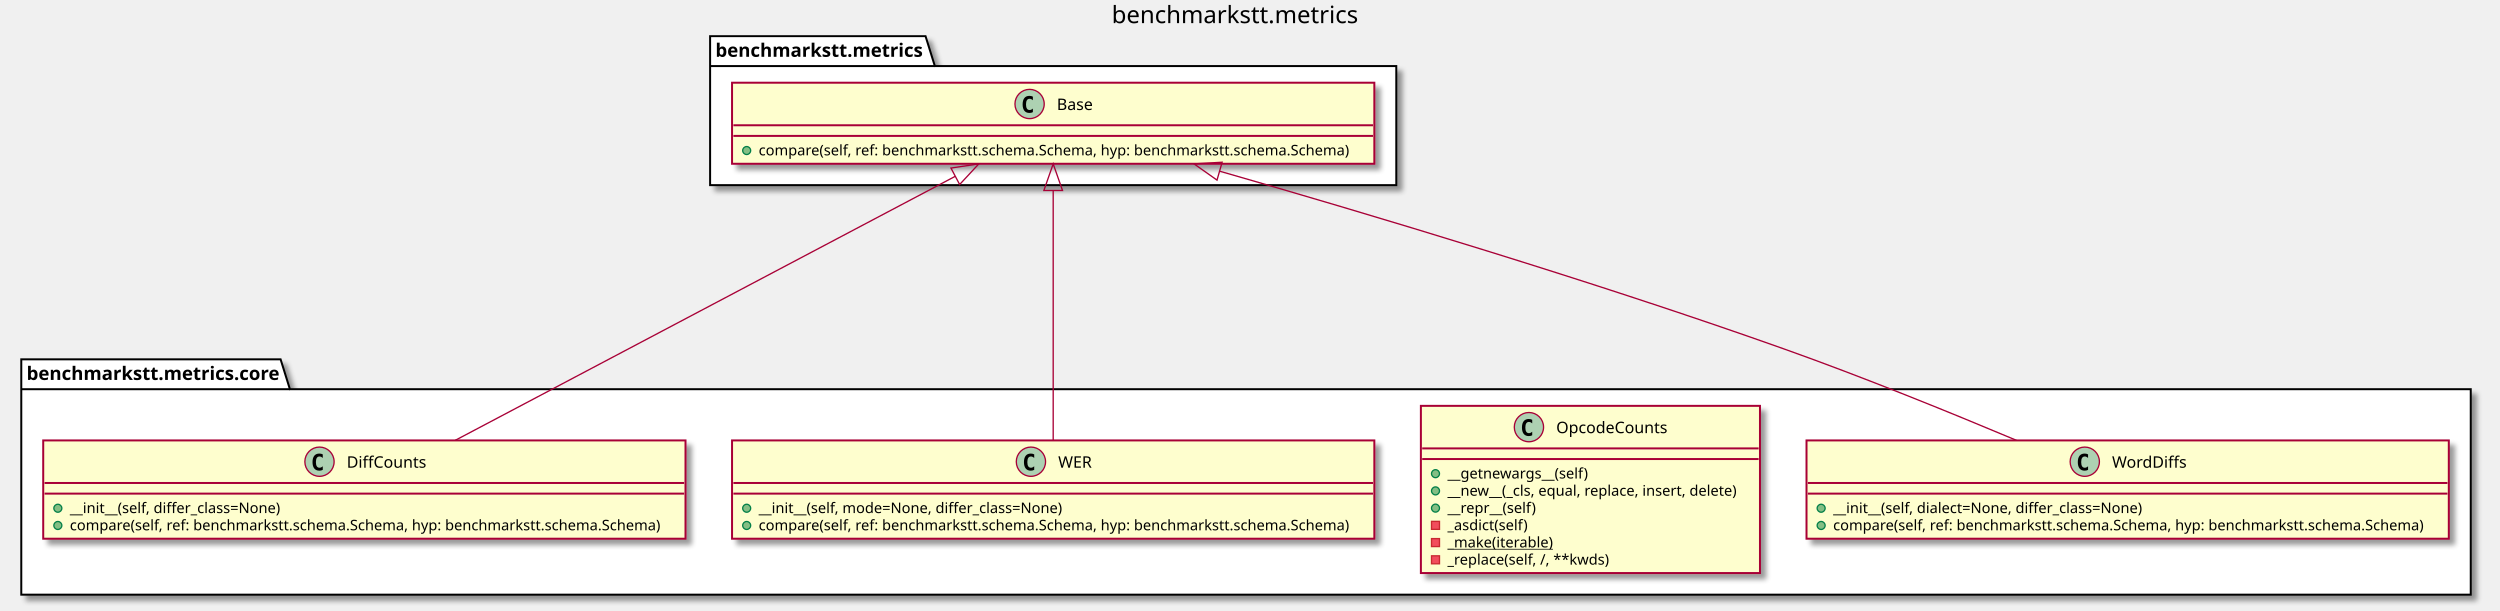
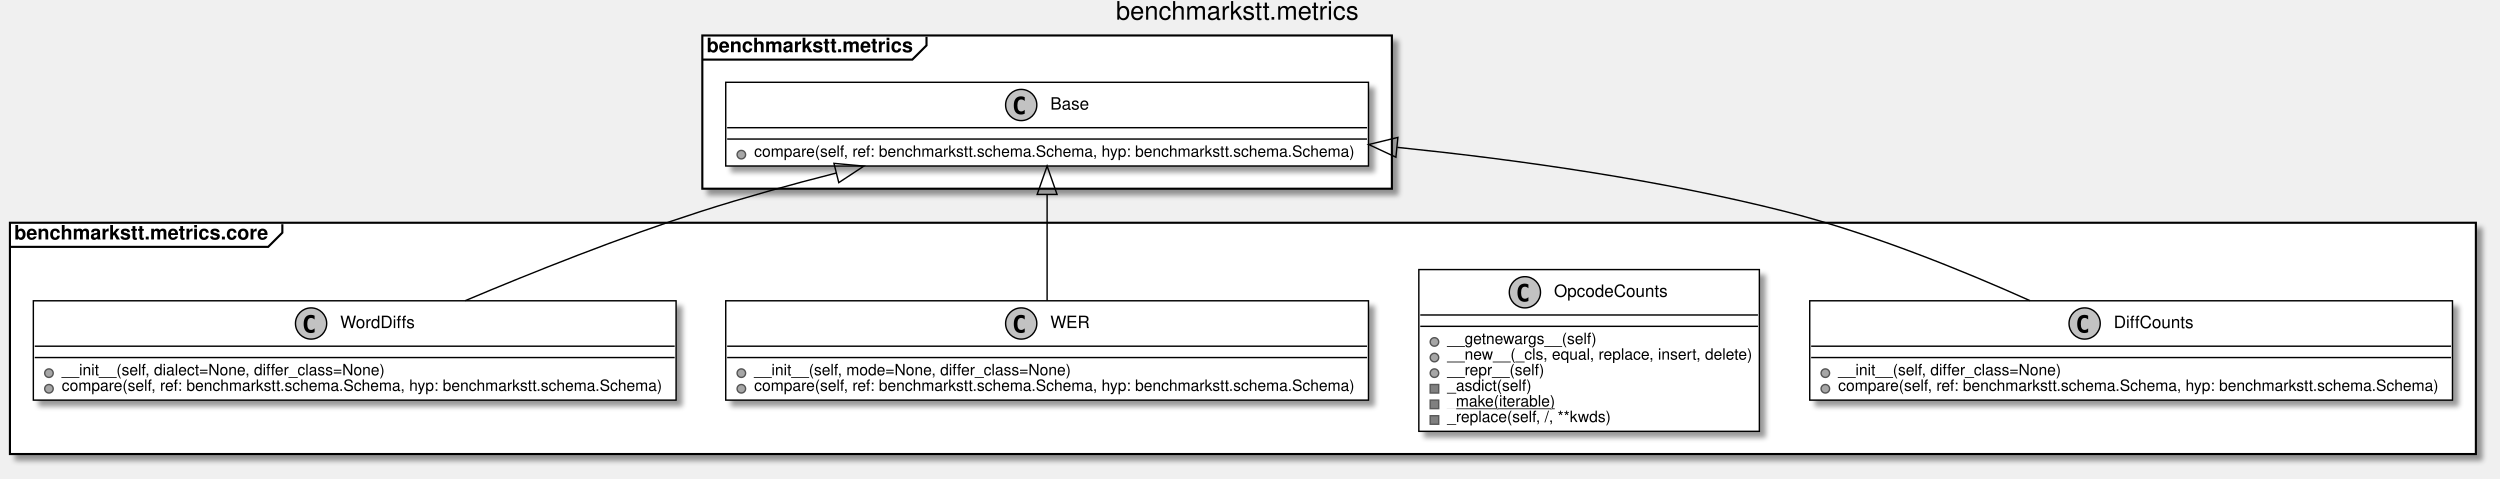
- <svg xmlns="http://www.w3.org/2000/svg" xmlns:xlink="http://www.w3.org/1999/xlink" contentScriptType="application/ecmascript" contentStyleType="text/css" height="459px" preserveAspectRatio="none" style="width:1880px;height:459px;" version="1.1" viewBox="0 0 1880 459" width="1880px" zoomAndPan="magnify">
+ <svg xmlns="http://www.w3.org/2000/svg" xmlns:xlink="http://www.w3.org/1999/xlink" contentScriptType="application/ecmascript" contentStyleType="text/css" height="337px" preserveAspectRatio="none" style="width:1762px;height:337px;" version="1.1" viewBox="0 0 1762 337" width="1762px" zoomAndPan="magnify">
  <defs>
-     <filter height="300%" id="f4ea1jg6i51zy" width="300%" x="-1" y="-1">
+     <filter height="300%" id="f1r169jlf6h9p" width="300%" x="-1" y="-1">
      <feGaussianBlur result="blurOut" stdDeviation="2.0" />
      <feColorMatrix in="blurOut" result="blurOut2" type="matrix" values="0 0 0 0 0 0 0 0 0 0 0 0 0 0 0 0 0 0 .4 0" />
      <feOffset dx="4.0" dy="4.0" in="blurOut2" result="blurOut3" />
      <feBlend in="SourceGraphic" in2="blurOut3" mode="normal" />
    </filter>
  </defs>
  <g>
-     <text fill="#000000" font-family="sans-serif" font-size="18" lengthAdjust="spacingAndGlyphs" textLength="190" x="836" y="17.402">benchmarkstt.metrics</text>
-     <polygon fill="#FFFFFF" filter="url(#f4ea1jg6i51zy)" points="534,27.199,696,27.199,703,49.688,1050,49.688,1050,139.199,534,139.199,534,27.199" style="stroke: #000000; stroke-width: 1.5;" />
-     <line style="stroke: #000000; stroke-width: 1.5;" x1="534" x2="703" y1="49.688" y2="49.688" />
-     <text fill="#000000" font-family="sans-serif" font-size="14" font-weight="bold" lengthAdjust="spacingAndGlyphs" textLength="156" x="538" y="42.734">benchmarkstt.metrics</text>
-     <polygon fill="#FFFFFF" filter="url(#f4ea1jg6i51zy)" points="16,270.199,211,270.199,218,292.688,1858,292.688,1858,447.199,16,447.199,16,270.199" style="stroke: #000000; stroke-width: 1.5;" />
-     <line style="stroke: #000000; stroke-width: 1.5;" x1="16" x2="218" y1="292.688" y2="292.688" />
-     <text fill="#000000" font-family="sans-serif" font-size="14" font-weight="bold" lengthAdjust="spacingAndGlyphs" textLength="189" x="20" y="285.734">benchmarkstt.metrics.core</text>
+     <text fill="#000000" font-family="Helvetica" font-size="18" lengthAdjust="spacingAndGlyphs" textLength="171" x="786.5" y="13.86">benchmarkstt.metrics</text>
+     <rect fill="#FFFFFF" filter="url(#f1r169jlf6h9p)" height="108" style="stroke: #000000; stroke-width: 1.5;" width="486" x="495" y="25" />
+     <path d="M653,26 L653,32 L643,42 L495,42 " fill="none" style="stroke: #000000; stroke-width: 1.5;" />
+     <text fill="#000000" font-family="Helvetica" font-size="14" font-weight="bold" lengthAdjust="spacingAndGlyphs" textLength="148" x="498" y="36.78">benchmarkstt.metrics</text>
+     <rect fill="#FFFFFF" filter="url(#f1r169jlf6h9p)" height="163" style="stroke: #000000; stroke-width: 1.5;" width="1738" x="7" y="157" />
+     <path d="M199,158 L199,164 L189,174 L7,174 " fill="none" style="stroke: #000000; stroke-width: 1.5;" />
+     <text fill="#000000" font-family="Helvetica" font-size="14" font-weight="bold" lengthAdjust="spacingAndGlyphs" textLength="182" x="10" y="168.78">benchmarkstt.metrics.core</text>
    <a href="https://benchmarkstt.readthedocs.io/en/latest/modules/benchmarkstt.metrics.html#benchmarkstt.metrics.Base" target="_top" title="https://benchmarkstt.readthedocs.io/en/latest/modules/benchmarkstt.metrics.html#benchmarkstt.metrics.Base" xlink:actuate="onRequest" xlink:href="https://benchmarkstt.readthedocs.io/en/latest/modules/benchmarkstt.metrics.html#benchmarkstt.metrics.Base" xlink:show="new" xlink:title="https://benchmarkstt.readthedocs.io/en/latest/modules/benchmarkstt.metrics.html#benchmarkstt.metrics.Base" xlink:type="simple">
-       <rect fill="#FEFECE" filter="url(#f4ea1jg6i51zy)" height="60.955" id="benchmarkstt.metrics.Base" style="stroke: #A80036; stroke-width: 1.5;" width="483" x="550.5" y="62.199" />
-       <ellipse cx="774.25" cy="78.199" fill="#ADD1B2" rx="11" ry="11" style="stroke: #A80036; stroke-width: 1.0;" />
-       <path d="M776.723,84.342 Q776.142,84.641 775.503,84.79 Q774.864,84.94 774.158,84.94 Q771.651,84.94 770.332,83.288 Q769.012,81.636 769.012,78.515 Q769.012,75.386 770.332,73.734 Q771.651,72.082 774.158,72.082 Q774.864,72.082 775.511,72.231 Q776.159,72.381 776.723,72.68 L776.723,75.402 Q776.092,74.821 775.499,74.552 Q774.905,74.282 774.274,74.282 Q772.93,74.282 772.245,75.348 Q771.56,76.415 771.56,78.515 Q771.56,80.607 772.245,81.674 Q772.93,82.74 774.274,82.74 Q774.905,82.74 775.499,82.471 Q776.092,82.201 776.723,81.62 Z " />
-       <text fill="#000000" font-family="sans-serif" font-size="12" lengthAdjust="spacingAndGlyphs" textLength="27" x="794.75" y="82.734">Base</text>
-       <line style="stroke: #A80036; stroke-width: 1.5;" x1="551.5" x2="1032.5" y1="94.199" y2="94.199" />
-       <line style="stroke: #A80036; stroke-width: 1.5;" x1="551.5" x2="1032.5" y1="102.199" y2="102.199" />
-       <ellipse cx="561.5" cy="113.199" fill="#84BE84" rx="3" ry="3" style="stroke: #038048; stroke-width: 1.0;" />
-       <text fill="#000000" font-family="sans-serif" font-size="11" lengthAdjust="spacingAndGlyphs" textLength="457" x="570.5" y="116.834">compare(self, ref: benchmarkstt.schema.Schema, hyp: benchmarkstt.schema.Schema)</text>
+       <rect fill="#FFFFFF" filter="url(#f1r169jlf6h9p)" height="59" id="benchmarkstt.metrics.Base" style="stroke: #000000; stroke-width: 1.0;" width="453" x="511.5" y="58" />
+       <ellipse cx="719.75" cy="74" fill="#C2C2C2" rx="11" ry="11" style="stroke: #000000; stroke-width: 1.0;" />
+       <path d="M722.223,80.143 Q721.642,80.442 721.003,80.591 Q720.364,80.741 719.658,80.741 Q717.151,80.741 715.832,79.089 Q714.512,77.437 714.512,74.316 Q714.512,71.186 715.832,69.535 Q717.151,67.883 719.658,67.883 Q720.364,67.883 721.011,68.032 Q721.659,68.182 722.223,68.481 L722.223,71.203 Q721.592,70.622 720.999,70.352 Q720.405,70.082 719.774,70.082 Q718.43,70.082 717.745,71.149 Q717.06,72.216 717.06,74.316 Q717.06,76.408 717.745,77.474 Q718.43,78.541 719.774,78.541 Q720.405,78.541 720.999,78.271 Q721.592,78.001 722.223,77.42 Z " />
+       <text fill="#000000" font-family="Helvetica" font-size="12" lengthAdjust="spacingAndGlyphs" textLength="28" x="740.25" y="77.24">Base</text>
+       <line style="stroke: #000000; stroke-width: 1.0;" x1="512.5" x2="963.5" y1="90" y2="90" />
+       <line style="stroke: #000000; stroke-width: 1.0;" x1="512.5" x2="963.5" y1="98" y2="98" />
+       <ellipse cx="522.5" cy="109" fill="#A6A6A6" rx="3" ry="3" style="stroke: #545454; stroke-width: 1.0;" />
+       <text fill="#000000" font-family="Helvetica" font-size="11" lengthAdjust="spacingAndGlyphs" textLength="427" x="531.5" y="110.47">compare(self, ref: benchmarkstt.schema.Schema, hyp: benchmarkstt.schema.Schema)</text>
    </a>
    <a href="https://benchmarkstt.readthedocs.io/en/latest/modules/benchmarkstt.metrics.core.html#benchmarkstt.metrics.core.DiffCounts" target="_top" title="https://benchmarkstt.readthedocs.io/en/latest/modules/benchmarkstt.metrics.core.html#benchmarkstt.metrics.core.DiffCounts" xlink:actuate="onRequest" xlink:href="https://benchmarkstt.readthedocs.io/en/latest/modules/benchmarkstt.metrics.core.html#benchmarkstt.metrics.core.DiffCounts" xlink:show="new" xlink:title="https://benchmarkstt.readthedocs.io/en/latest/modules/benchmarkstt.metrics.core.html#benchmarkstt.metrics.core.DiffCounts" xlink:type="simple">
-       <rect fill="#FEFECE" filter="url(#f4ea1jg6i51zy)" height="73.91" id="benchmarkstt.metrics.core.DiffCounts" style="stroke: #A80036; stroke-width: 1.5;" width="483" x="32.5" y="331.199" />
-       <ellipse cx="240.25" cy="347.199" fill="#ADD1B2" rx="11" ry="11" style="stroke: #A80036; stroke-width: 1.0;" />
-       <path d="M242.723,353.342 Q242.142,353.641 241.503,353.791 Q240.864,353.94 240.158,353.94 Q237.651,353.94 236.332,352.288 Q235.012,350.636 235.012,347.515 Q235.012,344.386 236.332,342.734 Q237.651,341.082 240.158,341.082 Q240.864,341.082 241.511,341.231 Q242.159,341.381 242.723,341.68 L242.723,344.402 Q242.092,343.821 241.499,343.551 Q240.905,343.282 240.274,343.282 Q238.93,343.282 238.245,344.348 Q237.56,345.415 237.56,347.515 Q237.56,349.607 238.245,350.674 Q238.93,351.74 240.274,351.74 Q240.905,351.74 241.499,351.471 Q242.092,351.201 242.723,350.62 Z " />
-       <text fill="#000000" font-family="sans-serif" font-size="12" lengthAdjust="spacingAndGlyphs" textLength="59" x="260.75" y="351.734">DiffCounts</text>
-       <line style="stroke: #A80036; stroke-width: 1.5;" x1="33.5" x2="514.5" y1="363.199" y2="363.199" />
-       <line style="stroke: #A80036; stroke-width: 1.5;" x1="33.5" x2="514.5" y1="371.199" y2="371.199" />
-       <ellipse cx="43.5" cy="382.199" fill="#84BE84" rx="3" ry="3" style="stroke: #038048; stroke-width: 1.0;" />
-       <text fill="#000000" font-family="sans-serif" font-size="11" lengthAdjust="spacingAndGlyphs" textLength="173" x="52.5" y="385.834">__init__(self, differ_class=None)</text>
-       <ellipse cx="43.5" cy="395.154" fill="#84BE84" rx="3" ry="3" style="stroke: #038048; stroke-width: 1.0;" />
-       <text fill="#000000" font-family="sans-serif" font-size="11" lengthAdjust="spacingAndGlyphs" textLength="457" x="52.5" y="398.789">compare(self, ref: benchmarkstt.schema.Schema, hyp: benchmarkstt.schema.Schema)</text>
+       <rect fill="#FFFFFF" filter="url(#f1r169jlf6h9p)" height="70" id="benchmarkstt.metrics.core.DiffCounts" style="stroke: #000000; stroke-width: 1.0;" width="453" x="1275.5" y="212" />
+       <ellipse cx="1469.25" cy="228" fill="#C2C2C2" rx="11" ry="11" style="stroke: #000000; stroke-width: 1.0;" />
+       <path d="M1471.723,234.143 Q1471.142,234.442 1470.503,234.591 Q1469.864,234.741 1469.158,234.741 Q1466.651,234.741 1465.332,233.089 Q1464.012,231.437 1464.012,228.316 Q1464.012,225.186 1465.332,223.535 Q1466.651,221.883 1469.158,221.883 Q1469.864,221.883 1470.511,222.032 Q1471.159,222.182 1471.723,222.481 L1471.723,225.203 Q1471.092,224.622 1470.499,224.352 Q1469.905,224.083 1469.274,224.083 Q1467.93,224.083 1467.245,225.149 Q1466.56,226.216 1466.56,228.316 Q1466.56,230.408 1467.245,231.474 Q1467.93,232.541 1469.274,232.541 Q1469.905,232.541 1470.499,232.271 Q1471.092,232.001 1471.723,231.42 Z " />
+       <text fill="#000000" font-family="Helvetica" font-size="12" lengthAdjust="spacingAndGlyphs" textLength="57" x="1489.75" y="231.24">DiffCounts</text>
+       <line style="stroke: #000000; stroke-width: 1.0;" x1="1276.5" x2="1727.5" y1="244" y2="244" />
+       <line style="stroke: #000000; stroke-width: 1.0;" x1="1276.5" x2="1727.5" y1="252" y2="252" />
+       <ellipse cx="1286.5" cy="263" fill="#A6A6A6" rx="3" ry="3" style="stroke: #545454; stroke-width: 1.0;" />
+       <text fill="#000000" font-family="Helvetica" font-size="11" lengthAdjust="spacingAndGlyphs" textLength="156" x="1295.5" y="264.47">__init__(self, differ_class=None)</text>
+       <ellipse cx="1286.5" cy="274" fill="#A6A6A6" rx="3" ry="3" style="stroke: #545454; stroke-width: 1.0;" />
+       <text fill="#000000" font-family="Helvetica" font-size="11" lengthAdjust="spacingAndGlyphs" textLength="427" x="1295.5" y="275.47">compare(self, ref: benchmarkstt.schema.Schema, hyp: benchmarkstt.schema.Schema)</text>
    </a>
    <a href="https://benchmarkstt.readthedocs.io/en/latest/modules/benchmarkstt.metrics.core.html#benchmarkstt.metrics.core.OpcodeCounts" target="_top" title="https://benchmarkstt.readthedocs.io/en/latest/modules/benchmarkstt.metrics.core.html#benchmarkstt.metrics.core.OpcodeCounts" xlink:actuate="onRequest" xlink:href="https://benchmarkstt.readthedocs.io/en/latest/modules/benchmarkstt.metrics.core.html#benchmarkstt.metrics.core.OpcodeCounts" xlink:show="new" xlink:title="https://benchmarkstt.readthedocs.io/en/latest/modules/benchmarkstt.metrics.core.html#benchmarkstt.metrics.core.OpcodeCounts" xlink:type="simple">
-       <rect fill="#FEFECE" filter="url(#f4ea1jg6i51zy)" height="125.731" id="benchmarkstt.metrics.core.OpcodeCounts" style="stroke: #A80036; stroke-width: 1.5;" width="255" x="1068.5" y="305.199" />
-       <ellipse cx="1149.75" cy="321.199" fill="#ADD1B2" rx="11" ry="11" style="stroke: #A80036; stroke-width: 1.0;" />
-       <path d="M1152.223,327.342 Q1151.642,327.641 1151.003,327.791 Q1150.364,327.94 1149.658,327.94 Q1147.151,327.94 1145.832,326.288 Q1144.512,324.636 1144.512,321.515 Q1144.512,318.386 1145.832,316.734 Q1147.151,315.082 1149.658,315.082 Q1150.364,315.082 1151.011,315.231 Q1151.659,315.381 1152.223,315.68 L1152.223,318.402 Q1151.592,317.821 1150.999,317.551 Q1150.405,317.282 1149.774,317.282 Q1148.43,317.282 1147.745,318.348 Q1147.06,319.415 1147.06,321.515 Q1147.06,323.607 1147.745,324.674 Q1148.43,325.74 1149.774,325.74 Q1150.405,325.74 1150.999,325.471 Q1151.592,325.201 1152.223,324.62 Z " />
-       <text fill="#000000" font-family="sans-serif" font-size="12" lengthAdjust="spacingAndGlyphs" textLength="84" x="1170.25" y="325.734">OpcodeCounts</text>
-       <line style="stroke: #A80036; stroke-width: 1.5;" x1="1069.5" x2="1322.5" y1="337.199" y2="337.199" />
-       <line style="stroke: #A80036; stroke-width: 1.5;" x1="1069.5" x2="1322.5" y1="345.199" y2="345.199" />
-       <ellipse cx="1079.5" cy="356.199" fill="#84BE84" rx="3" ry="3" style="stroke: #038048; stroke-width: 1.0;" />
-       <text fill="#000000" font-family="sans-serif" font-size="11" lengthAdjust="spacingAndGlyphs" textLength="113" x="1088.5" y="359.834">__getnewargs__(self)</text>
-       <ellipse cx="1079.5" cy="369.154" fill="#84BE84" rx="3" ry="3" style="stroke: #038048; stroke-width: 1.0;" />
-       <text fill="#000000" font-family="sans-serif" font-size="11" lengthAdjust="spacingAndGlyphs" textLength="229" x="1088.5" y="372.789">__new__(_cls, equal, replace, insert, delete)</text>
-       <ellipse cx="1079.5" cy="382.109" fill="#84BE84" rx="3" ry="3" style="stroke: #038048; stroke-width: 1.0;" />
-       <text fill="#000000" font-family="sans-serif" font-size="11" lengthAdjust="spacingAndGlyphs" textLength="74" x="1088.5" y="385.744">__repr__(self)</text>
-       <rect fill="#F24D5C" height="6" style="stroke: #C82930; stroke-width: 1.0;" width="6" x="1076.5" y="392.065" />
-       <text fill="#000000" font-family="sans-serif" font-size="11" lengthAdjust="spacingAndGlyphs" textLength="65" x="1088.5" y="398.699">_asdict(self)</text>
-       <rect fill="#F24D5C" height="6" style="stroke: #C82930; stroke-width: 1.0;" width="6" x="1076.5" y="405.019" />
-       <text fill="#000000" font-family="sans-serif" font-size="11" lengthAdjust="spacingAndGlyphs" text-decoration="underline" textLength="82" x="1088.5" y="411.654">_make(iterable)</text>
-       <rect fill="#F24D5C" height="6" style="stroke: #C82930; stroke-width: 1.0;" width="6" x="1076.5" y="417.975" />
-       <text fill="#000000" font-family="sans-serif" font-size="11" lengthAdjust="spacingAndGlyphs" textLength="127" x="1088.5" y="424.609">_replace(self, /, **kwds)</text>
+       <rect fill="#FFFFFF" filter="url(#f1r169jlf6h9p)" height="114" id="benchmarkstt.metrics.core.OpcodeCounts" style="stroke: #000000; stroke-width: 1.0;" width="240" x="1000" y="190" />
+       <ellipse cx="1074.75" cy="206" fill="#C2C2C2" rx="11" ry="11" style="stroke: #000000; stroke-width: 1.0;" />
+       <path d="M1077.223,212.143 Q1076.642,212.442 1076.003,212.591 Q1075.364,212.741 1074.658,212.741 Q1072.151,212.741 1070.832,211.089 Q1069.512,209.437 1069.512,206.316 Q1069.512,203.186 1070.832,201.535 Q1072.151,199.883 1074.658,199.883 Q1075.364,199.883 1076.011,200.032 Q1076.659,200.182 1077.223,200.481 L1077.223,203.203 Q1076.592,202.622 1075.999,202.352 Q1075.405,202.083 1074.774,202.083 Q1073.43,202.083 1072.745,203.149 Q1072.06,204.216 1072.06,206.316 Q1072.06,208.408 1072.745,209.474 Q1073.43,210.541 1074.774,210.541 Q1075.405,210.541 1075.999,210.271 Q1076.592,210.001 1077.223,209.42 Z " />
+       <text fill="#000000" font-family="Helvetica" font-size="12" lengthAdjust="spacingAndGlyphs" textLength="82" x="1095.25" y="209.24">OpcodeCounts</text>
+       <line style="stroke: #000000; stroke-width: 1.0;" x1="1001" x2="1239" y1="222" y2="222" />
+       <line style="stroke: #000000; stroke-width: 1.0;" x1="1001" x2="1239" y1="230" y2="230" />
+       <ellipse cx="1011" cy="241" fill="#A6A6A6" rx="3" ry="3" style="stroke: #545454; stroke-width: 1.0;" />
+       <text fill="#000000" font-family="Helvetica" font-size="11" lengthAdjust="spacingAndGlyphs" textLength="106" x="1020" y="242.47">__getnewargs__(self)</text>
+       <ellipse cx="1011" cy="252" fill="#A6A6A6" rx="3" ry="3" style="stroke: #545454; stroke-width: 1.0;" />
+       <text fill="#000000" font-family="Helvetica" font-size="11" lengthAdjust="spacingAndGlyphs" textLength="214" x="1020" y="253.47">__new__(_cls, equal, replace, insert, delete)</text>
+       <ellipse cx="1011" cy="263" fill="#A6A6A6" rx="3" ry="3" style="stroke: #545454; stroke-width: 1.0;" />
+       <text fill="#000000" font-family="Helvetica" font-size="11" lengthAdjust="spacingAndGlyphs" textLength="69" x="1020" y="264.47">__repr__(self)</text>
+       <rect fill="#808080" height="6" style="stroke: #595959; stroke-width: 1.0;" width="6" x="1008" y="271" />
+       <text fill="#000000" font-family="Helvetica" font-size="11" lengthAdjust="spacingAndGlyphs" textLength="60" x="1020" y="275.47">_asdict(self)</text>
+       <rect fill="#808080" height="6" style="stroke: #595959; stroke-width: 1.0;" width="6" x="1008" y="282" />
+       <text fill="#000000" font-family="Helvetica" font-size="11" lengthAdjust="spacingAndGlyphs" text-decoration="underline" textLength="76" x="1020" y="286.47">_make(iterable)</text>
+       <rect fill="#808080" height="6" style="stroke: #595959; stroke-width: 1.0;" width="6" x="1008" y="293" />
+       <text fill="#000000" font-family="Helvetica" font-size="11" lengthAdjust="spacingAndGlyphs" textLength="116" x="1020" y="297.47">_replace(self, /, **kwds)</text>
    </a>
    <a href="https://benchmarkstt.readthedocs.io/en/latest/modules/benchmarkstt.metrics.core.html#benchmarkstt.metrics.core.WER" target="_top" title="https://benchmarkstt.readthedocs.io/en/latest/modules/benchmarkstt.metrics.core.html#benchmarkstt.metrics.core.WER" xlink:actuate="onRequest" xlink:href="https://benchmarkstt.readthedocs.io/en/latest/modules/benchmarkstt.metrics.core.html#benchmarkstt.metrics.core.WER" xlink:show="new" xlink:title="https://benchmarkstt.readthedocs.io/en/latest/modules/benchmarkstt.metrics.core.html#benchmarkstt.metrics.core.WER" xlink:type="simple">
-       <rect fill="#FEFECE" filter="url(#f4ea1jg6i51zy)" height="73.91" id="benchmarkstt.metrics.core.WER" style="stroke: #A80036; stroke-width: 1.5;" width="483" x="550.5" y="331.199" />
-       <ellipse cx="775.25" cy="347.199" fill="#ADD1B2" rx="11" ry="11" style="stroke: #A80036; stroke-width: 1.0;" />
-       <path d="M777.723,353.342 Q777.142,353.641 776.503,353.791 Q775.864,353.94 775.158,353.94 Q772.651,353.94 771.332,352.288 Q770.012,350.636 770.012,347.515 Q770.012,344.386 771.332,342.734 Q772.651,341.082 775.158,341.082 Q775.864,341.082 776.511,341.231 Q777.159,341.381 777.723,341.68 L777.723,344.402 Q777.092,343.821 776.499,343.551 Q775.905,343.282 775.274,343.282 Q773.93,343.282 773.245,344.348 Q772.56,345.415 772.56,347.515 Q772.56,349.607 773.245,350.674 Q773.93,351.74 775.274,351.74 Q775.905,351.74 776.499,351.471 Q777.092,351.201 777.723,350.62 Z " />
-       <text fill="#000000" font-family="sans-serif" font-size="12" lengthAdjust="spacingAndGlyphs" textLength="25" x="795.75" y="351.734">WER</text>
-       <line style="stroke: #A80036; stroke-width: 1.5;" x1="551.5" x2="1032.5" y1="363.199" y2="363.199" />
-       <line style="stroke: #A80036; stroke-width: 1.5;" x1="551.5" x2="1032.5" y1="371.199" y2="371.199" />
-       <ellipse cx="561.5" cy="382.199" fill="#84BE84" rx="3" ry="3" style="stroke: #038048; stroke-width: 1.0;" />
-       <text fill="#000000" font-family="sans-serif" font-size="11" lengthAdjust="spacingAndGlyphs" textLength="246" x="570.5" y="385.834">__init__(self, mode=None, differ_class=None)</text>
-       <ellipse cx="561.5" cy="395.154" fill="#84BE84" rx="3" ry="3" style="stroke: #038048; stroke-width: 1.0;" />
-       <text fill="#000000" font-family="sans-serif" font-size="11" lengthAdjust="spacingAndGlyphs" textLength="457" x="570.5" y="398.789">compare(self, ref: benchmarkstt.schema.Schema, hyp: benchmarkstt.schema.Schema)</text>
+       <rect fill="#FFFFFF" filter="url(#f1r169jlf6h9p)" height="70" id="benchmarkstt.metrics.core.WER" style="stroke: #000000; stroke-width: 1.0;" width="453" x="511.5" y="212" />
+       <ellipse cx="719.75" cy="228" fill="#C2C2C2" rx="11" ry="11" style="stroke: #000000; stroke-width: 1.0;" />
+       <path d="M722.223,234.143 Q721.642,234.442 721.003,234.591 Q720.364,234.741 719.658,234.741 Q717.151,234.741 715.832,233.089 Q714.512,231.437 714.512,228.316 Q714.512,225.186 715.832,223.535 Q717.151,221.883 719.658,221.883 Q720.364,221.883 721.011,222.032 Q721.659,222.182 722.223,222.481 L722.223,225.203 Q721.592,224.622 720.999,224.352 Q720.405,224.083 719.774,224.083 Q718.43,224.083 717.745,225.149 Q717.06,226.216 717.06,228.316 Q717.06,230.408 717.745,231.474 Q718.43,232.541 719.774,232.541 Q720.405,232.541 720.999,232.271 Q721.592,232.001 722.223,231.42 Z " />
+       <text fill="#000000" font-family="Helvetica" font-size="12" lengthAdjust="spacingAndGlyphs" textLength="28" x="740.25" y="231.24">WER</text>
+       <line style="stroke: #000000; stroke-width: 1.0;" x1="512.5" x2="963.5" y1="244" y2="244" />
+       <line style="stroke: #000000; stroke-width: 1.0;" x1="512.5" x2="963.5" y1="252" y2="252" />
+       <ellipse cx="522.5" cy="263" fill="#A6A6A6" rx="3" ry="3" style="stroke: #545454; stroke-width: 1.0;" />
+       <text fill="#000000" font-family="Helvetica" font-size="11" lengthAdjust="spacingAndGlyphs" textLength="221" x="531.5" y="264.47">__init__(self, mode=None, differ_class=None)</text>
+       <ellipse cx="522.5" cy="274" fill="#A6A6A6" rx="3" ry="3" style="stroke: #545454; stroke-width: 1.0;" />
+       <text fill="#000000" font-family="Helvetica" font-size="11" lengthAdjust="spacingAndGlyphs" textLength="427" x="531.5" y="275.47">compare(self, ref: benchmarkstt.schema.Schema, hyp: benchmarkstt.schema.Schema)</text>
    </a>
    <a href="https://benchmarkstt.readthedocs.io/en/latest/modules/benchmarkstt.metrics.core.html#benchmarkstt.metrics.core.WordDiffs" target="_top" title="https://benchmarkstt.readthedocs.io/en/latest/modules/benchmarkstt.metrics.core.html#benchmarkstt.metrics.core.WordDiffs" xlink:actuate="onRequest" xlink:href="https://benchmarkstt.readthedocs.io/en/latest/modules/benchmarkstt.metrics.core.html#benchmarkstt.metrics.core.WordDiffs" xlink:show="new" xlink:title="https://benchmarkstt.readthedocs.io/en/latest/modules/benchmarkstt.metrics.core.html#benchmarkstt.metrics.core.WordDiffs" xlink:type="simple">
-       <rect fill="#FEFECE" filter="url(#f4ea1jg6i51zy)" height="73.91" id="benchmarkstt.metrics.core.WordDiffs" style="stroke: #A80036; stroke-width: 1.5;" width="483" x="1358.5" y="331.199" />
-       <ellipse cx="1567.75" cy="347.199" fill="#ADD1B2" rx="11" ry="11" style="stroke: #A80036; stroke-width: 1.0;" />
-       <path d="M1570.223,353.342 Q1569.642,353.641 1569.003,353.791 Q1568.364,353.94 1567.658,353.94 Q1565.151,353.94 1563.832,352.288 Q1562.512,350.636 1562.512,347.515 Q1562.512,344.386 1563.832,342.734 Q1565.151,341.082 1567.658,341.082 Q1568.364,341.082 1569.011,341.231 Q1569.659,341.381 1570.223,341.68 L1570.223,344.402 Q1569.592,343.821 1568.999,343.551 Q1568.405,343.282 1567.774,343.282 Q1566.43,343.282 1565.745,344.348 Q1565.06,345.415 1565.06,347.515 Q1565.06,349.607 1565.745,350.674 Q1566.43,351.74 1567.774,351.74 Q1568.405,351.74 1568.999,351.471 Q1569.592,351.201 1570.223,350.62 Z " />
-       <text fill="#000000" font-family="sans-serif" font-size="12" lengthAdjust="spacingAndGlyphs" textLength="56" x="1588.25" y="351.734">WordDiffs</text>
-       <line style="stroke: #A80036; stroke-width: 1.5;" x1="1359.5" x2="1840.5" y1="363.199" y2="363.199" />
-       <line style="stroke: #A80036; stroke-width: 1.5;" x1="1359.5" x2="1840.5" y1="371.199" y2="371.199" />
-       <ellipse cx="1369.5" cy="382.199" fill="#84BE84" rx="3" ry="3" style="stroke: #038048; stroke-width: 1.0;" />
-       <text fill="#000000" font-family="sans-serif" font-size="11" lengthAdjust="spacingAndGlyphs" textLength="251" x="1378.5" y="385.834">__init__(self, dialect=None, differ_class=None)</text>
-       <ellipse cx="1369.5" cy="395.154" fill="#84BE84" rx="3" ry="3" style="stroke: #038048; stroke-width: 1.0;" />
-       <text fill="#000000" font-family="sans-serif" font-size="11" lengthAdjust="spacingAndGlyphs" textLength="457" x="1378.5" y="398.789">compare(self, ref: benchmarkstt.schema.Schema, hyp: benchmarkstt.schema.Schema)</text>
+       <rect fill="#FFFFFF" filter="url(#f1r169jlf6h9p)" height="70" id="benchmarkstt.metrics.core.WordDiffs" style="stroke: #000000; stroke-width: 1.0;" width="453" x="23.5" y="212" />
+       <ellipse cx="219.25" cy="228" fill="#C2C2C2" rx="11" ry="11" style="stroke: #000000; stroke-width: 1.0;" />
+       <path d="M221.723,234.143 Q221.142,234.442 220.503,234.591 Q219.864,234.741 219.158,234.741 Q216.651,234.741 215.332,233.089 Q214.012,231.437 214.012,228.316 Q214.012,225.186 215.332,223.535 Q216.651,221.883 219.158,221.883 Q219.864,221.883 220.511,222.032 Q221.159,222.182 221.723,222.481 L221.723,225.203 Q221.092,224.622 220.499,224.352 Q219.905,224.083 219.274,224.083 Q217.93,224.083 217.245,225.149 Q216.56,226.216 216.56,228.316 Q216.56,230.408 217.245,231.474 Q217.93,232.541 219.274,232.541 Q219.905,232.541 220.499,232.271 Q221.092,232.001 221.723,231.42 Z " />
+       <text fill="#000000" font-family="Helvetica" font-size="12" lengthAdjust="spacingAndGlyphs" textLength="53" x="239.75" y="231.24">WordDiffs</text>
+       <line style="stroke: #000000; stroke-width: 1.0;" x1="24.5" x2="475.5" y1="244" y2="244" />
+       <line style="stroke: #000000; stroke-width: 1.0;" x1="24.5" x2="475.5" y1="252" y2="252" />
+       <ellipse cx="34.5" cy="263" fill="#A6A6A6" rx="3" ry="3" style="stroke: #545454; stroke-width: 1.0;" />
+       <text fill="#000000" font-family="Helvetica" font-size="11" lengthAdjust="spacingAndGlyphs" textLength="225" x="43.5" y="264.47">__init__(self, dialect=None, differ_class=None)</text>
+       <ellipse cx="34.5" cy="274" fill="#A6A6A6" rx="3" ry="3" style="stroke: #545454; stroke-width: 1.0;" />
+       <text fill="#000000" font-family="Helvetica" font-size="11" lengthAdjust="spacingAndGlyphs" textLength="427" x="43.5" y="275.47">compare(self, ref: benchmarkstt.schema.Schema, hyp: benchmarkstt.schema.Schema)</text>
    </a>
-     <path d="M718.28,132.619 C617.97,185.589 439.81,279.649 342.36,331.109 " fill="none" id="benchmarkstt.metrics.Base&lt;-benchmarkstt.metrics.core.DiffCounts" style="stroke: #A80036; stroke-width: 1.0;" />
-     <polygon fill="none" points="715.12,126.379,736.07,123.229,721.65,138.759,715.12,126.379" style="stroke: #A80036; stroke-width: 1.0;" />
-     <path d="M792,143.299 C792,197.399 792,282.689 792,330.879 " fill="none" id="benchmarkstt.metrics.Base&lt;-benchmarkstt.metrics.core.WER" style="stroke: #A80036; stroke-width: 1.0;" />
-     <polygon fill="none" points="785,143.229,792,123.229,799,143.229,785,143.229" style="stroke: #A80036; stroke-width: 1.0;" />
-     <path d="M917.43,128.809 C1029.37,160.949 1197.32,211.139 1341,262.199 C1400.32,283.279 1466.04,309.969 1516.44,331.159 " fill="none" id="benchmarkstt.metrics.Base&lt;-benchmarkstt.metrics.core.WordDiffs" style="stroke: #A80036; stroke-width: 1.0;" />
-     <polygon fill="none" points="915.19,135.449,897.89,123.219,919.04,121.989,915.19,135.449" style="stroke: #A80036; stroke-width: 1.0;" />
+     <path d="M984.79,103.86 C1072.01,112.78 1170.21,126.85 1258,149 C1318,164.14 1382.98,190.5 1430.78,211.92 " fill="none" id="benchmarkstt.metrics.Base&lt;-benchmarkstt.metrics.core.DiffCounts" style="stroke: #000000; stroke-width: 1.0;" />
+     <polygon fill="none" points="983.83,110.79,964.62,101.86,985.21,96.86,983.83,110.79" style="stroke: #000000; stroke-width: 1.0;" />
+     <path d="M738,137.27 C738,161.48 738,190.12 738,211.93 " fill="none" id="benchmarkstt.metrics.Base&lt;-benchmarkstt.metrics.core.WER" style="stroke: #000000; stroke-width: 1.0;" />
+     <polygon fill="none" points="731,137.02,738,117.02,745,137.02,731,137.02" style="stroke: #000000; stroke-width: 1.0;" />
+     <path d="M589.35,121.95 C557.66,130.03 524.54,139.19 494,149 C437.47,167.15 375.3,191.94 327.86,211.92 " fill="none" id="benchmarkstt.metrics.Base&lt;-benchmarkstt.metrics.core.WordDiffs" style="stroke: #000000; stroke-width: 1.0;" />
+     <polygon fill="none" points="587.77,115.13,608.87,117.06,591.17,128.71,587.77,115.13" style="stroke: #000000; stroke-width: 1.0;" />
  </g>
</svg>
